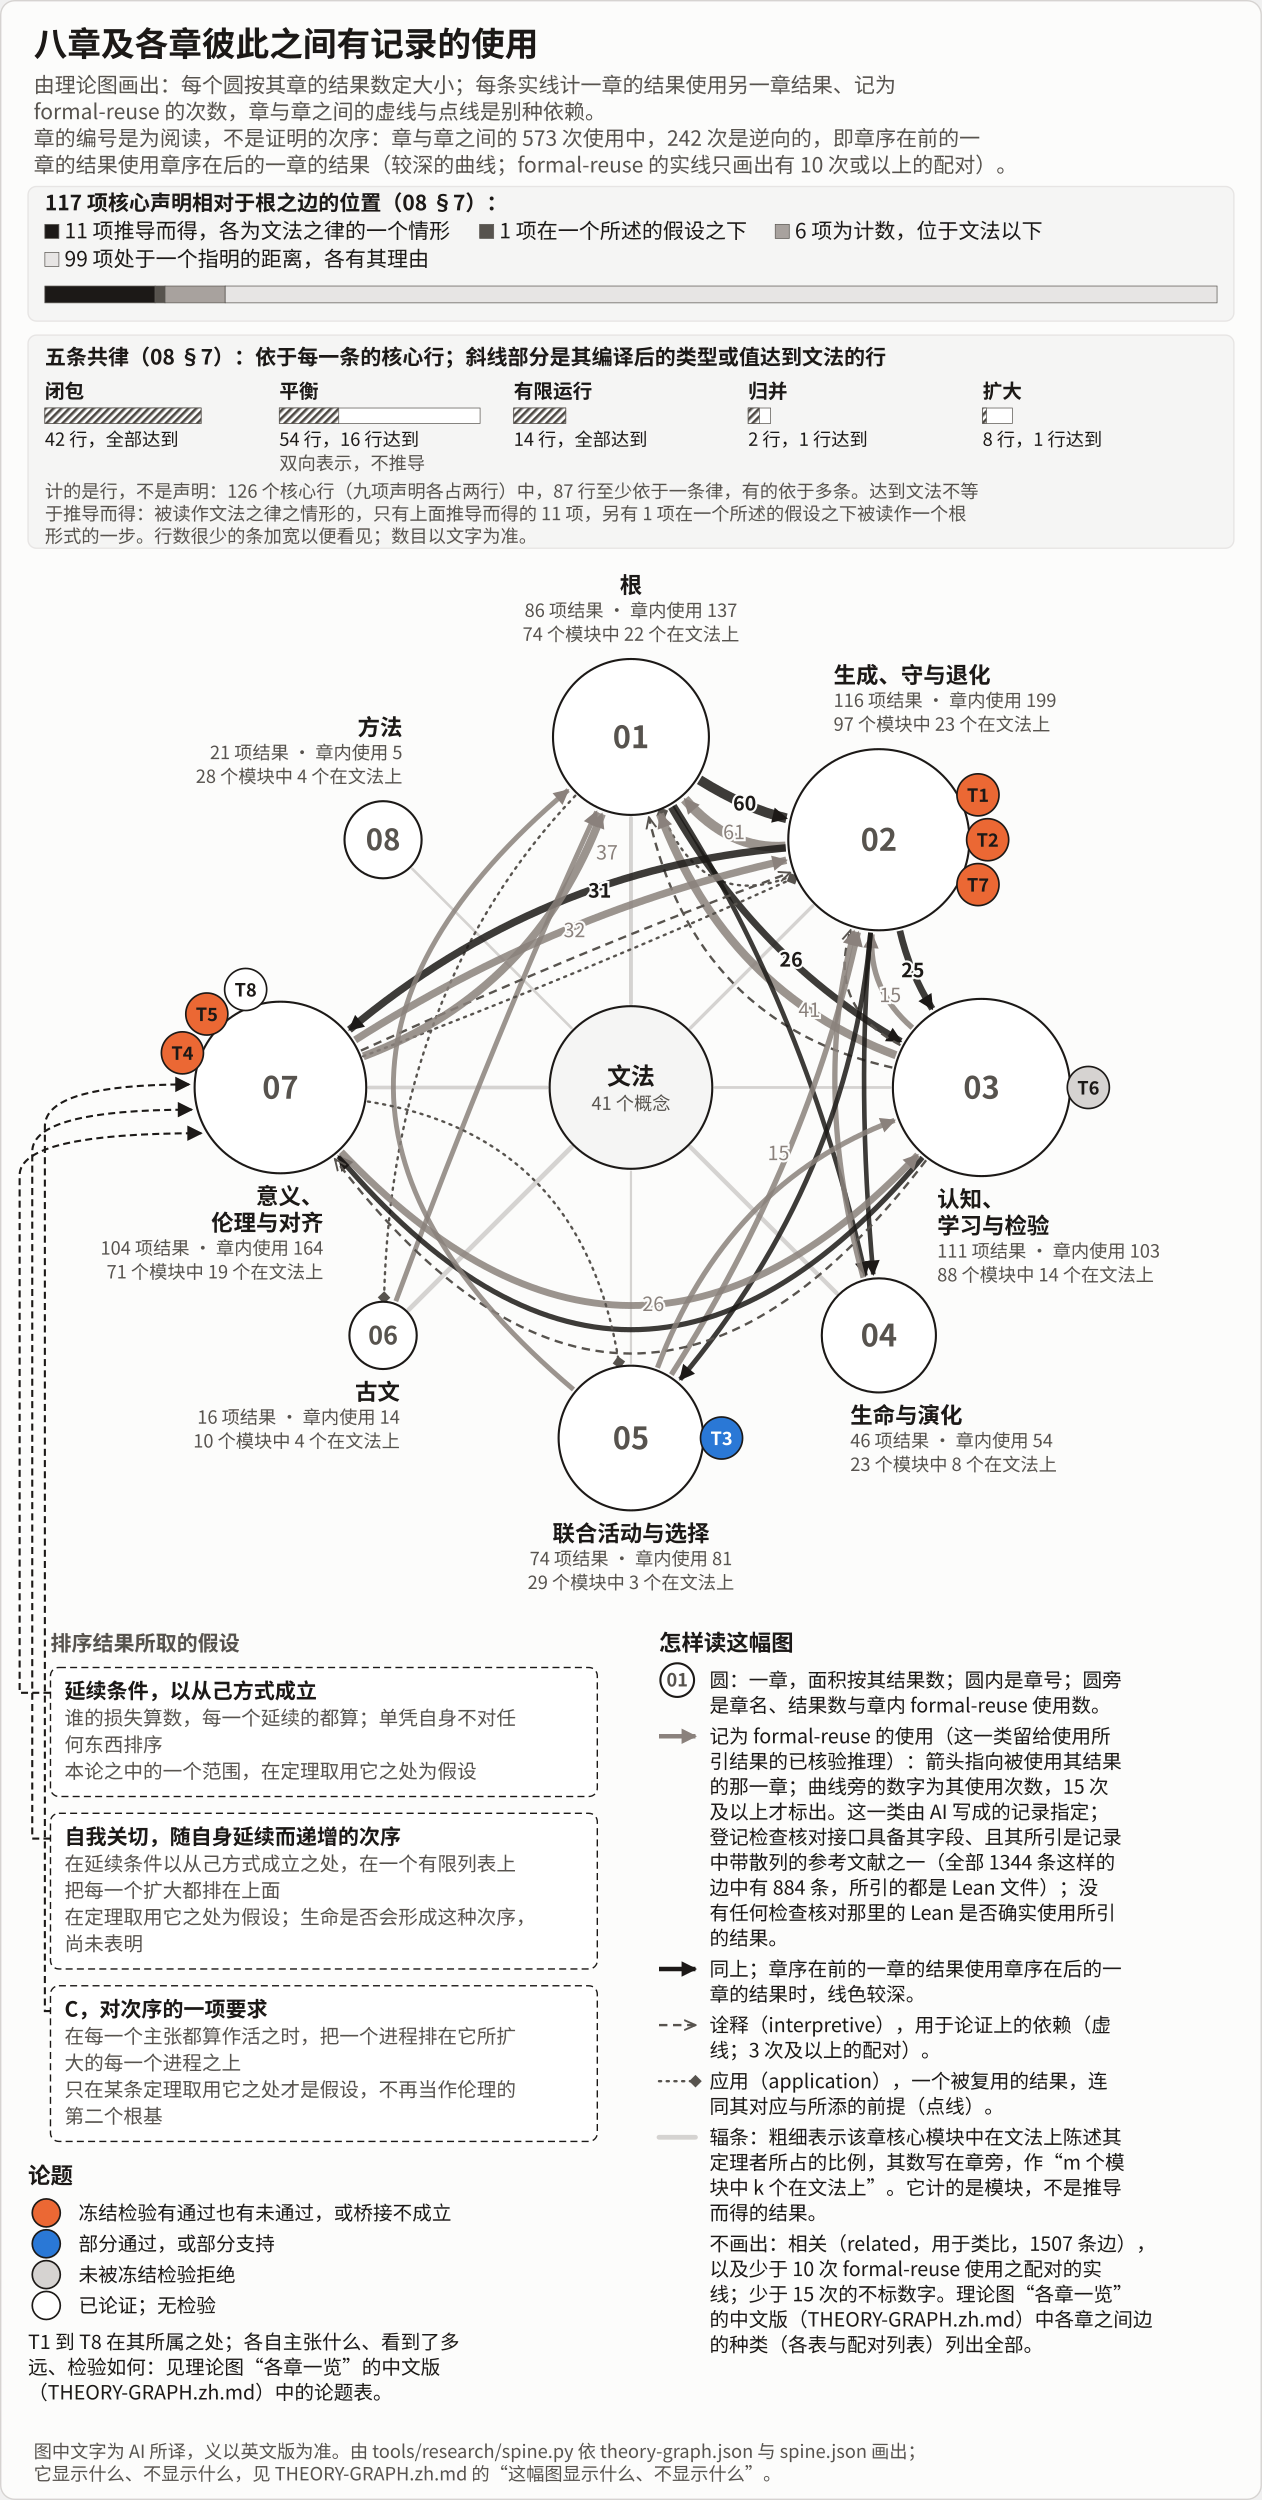
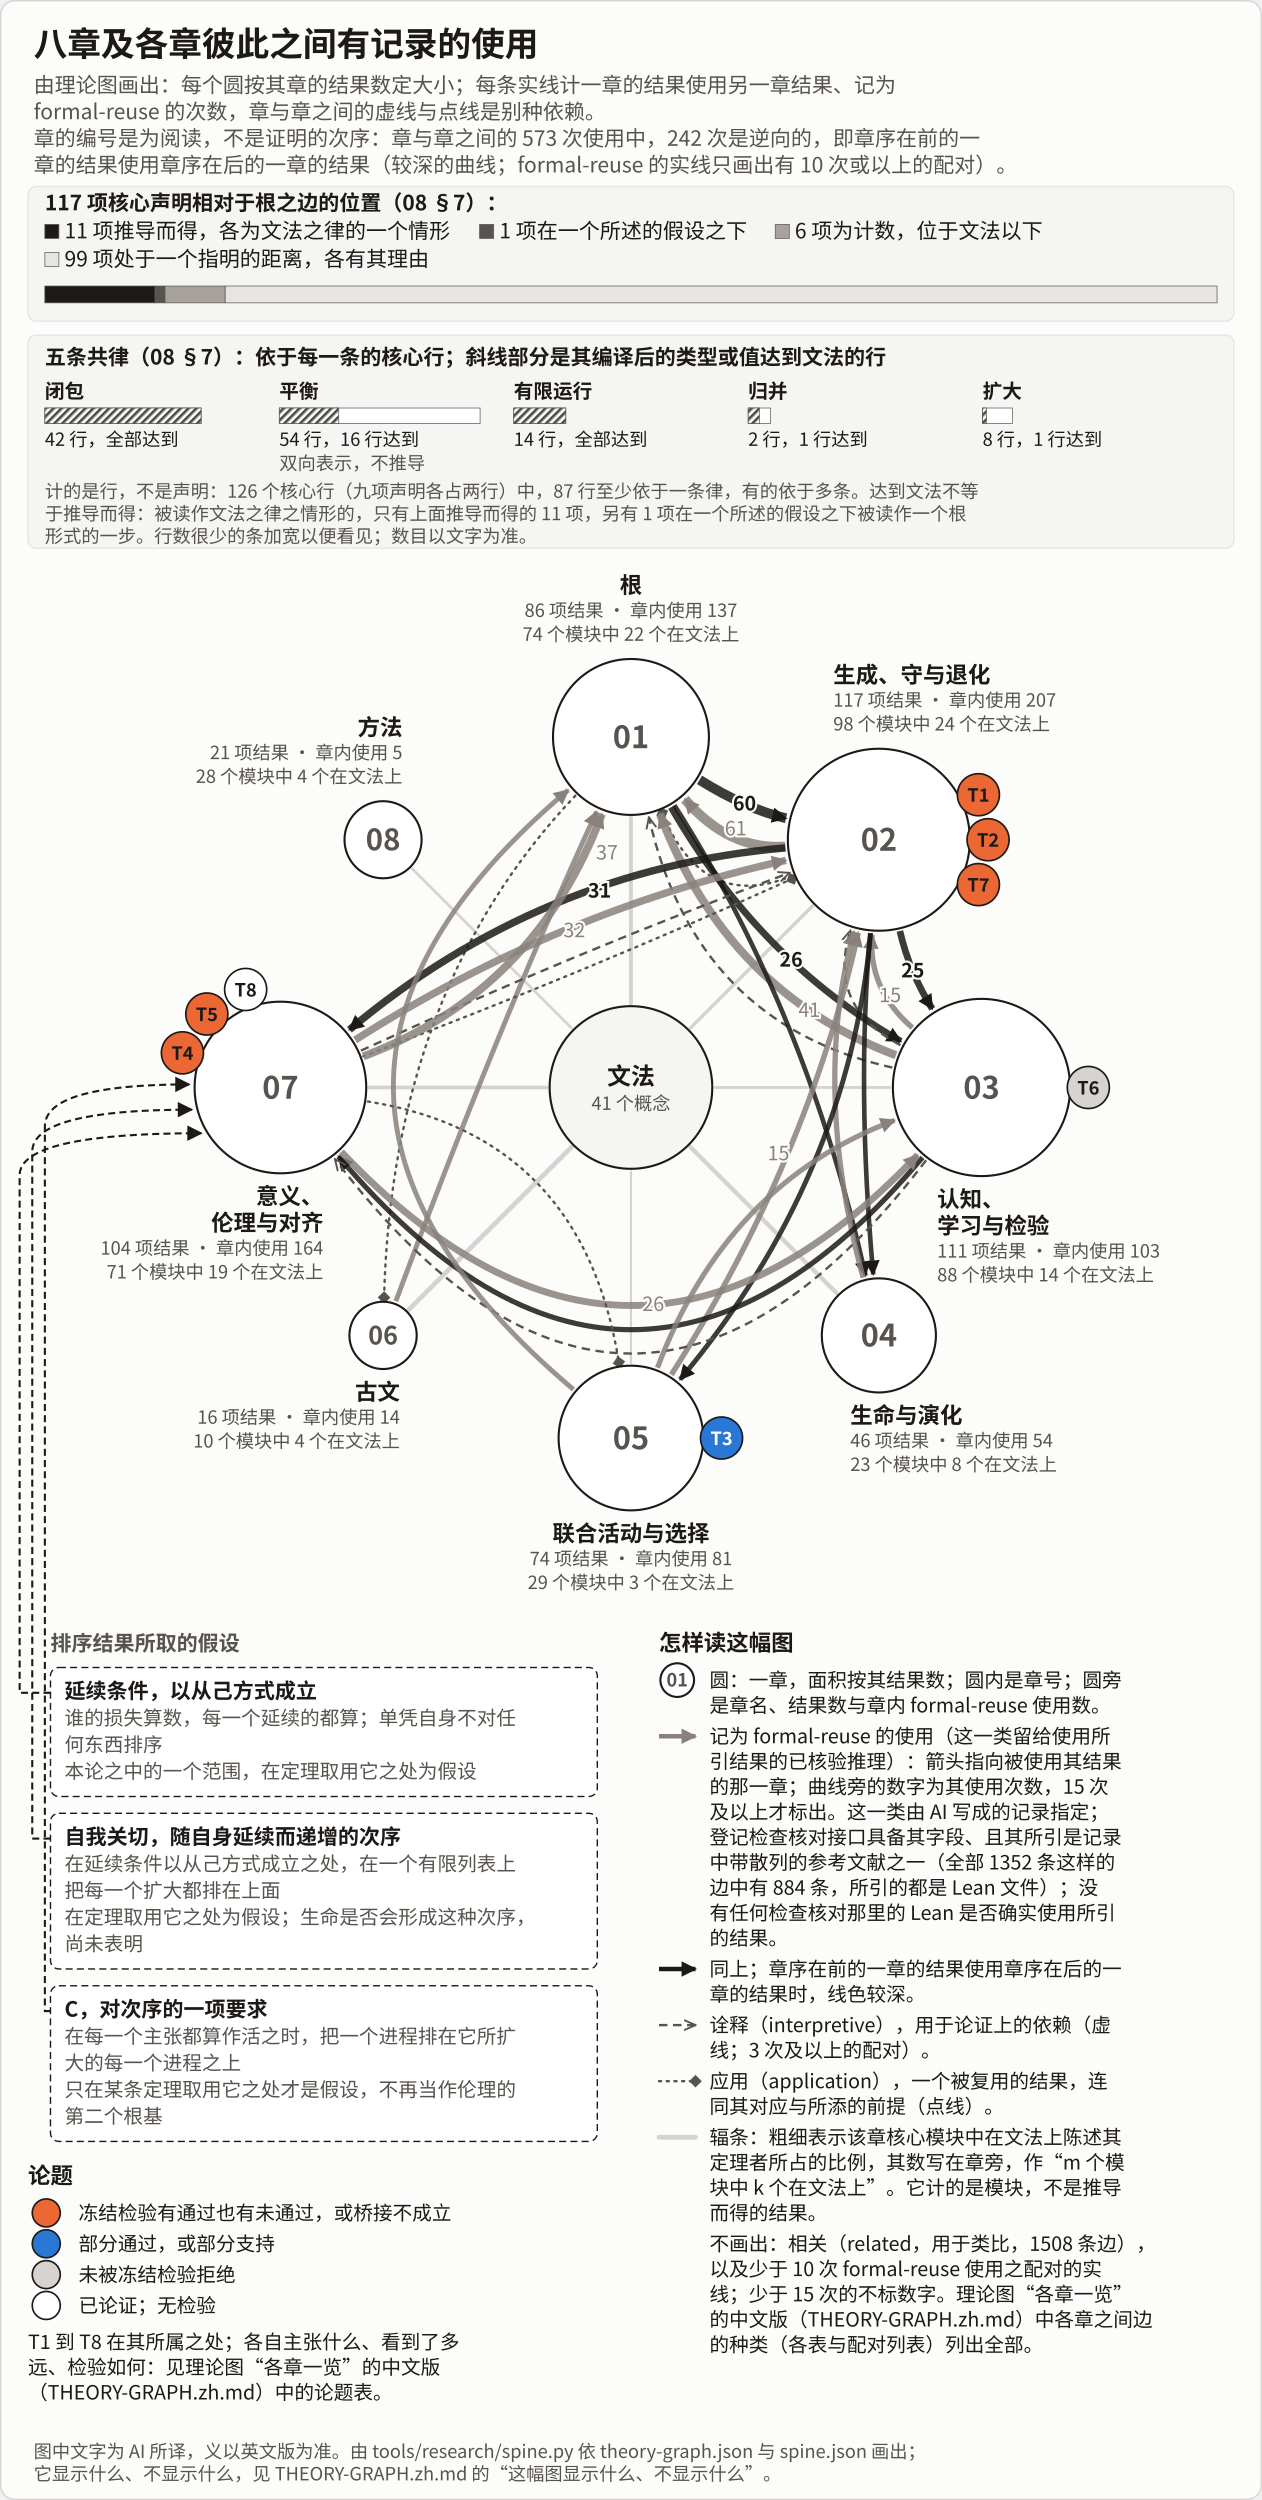
<svg xmlns="http://www.w3.org/2000/svg" viewBox="0 0 900 1783" width="900" height="1783" role="img" aria-labelledby="spine-title spine-desc" font-family="'PingFang SC', 'Hiragino Sans GB', 'Noto Sans CJK SC', 'Microsoft YaHei', sans-serif">
  <defs>
    <marker id="fwd" viewBox="0 0 10 10" refX="9" refY="5" markerWidth="11" markerHeight="11" markerUnits="userSpaceOnUse" orient="auto">
      <path d="M0,0 L10,5 L0,10 z" fill="#8a817c" />
    </marker>
    <marker id="back" viewBox="0 0 10 10" refX="9" refY="5" markerWidth="11" markerHeight="11" markerUnits="userSpaceOnUse" orient="auto">
      <path d="M0,0 L10,5 L0,10 z" fill="#1c1917" />
    </marker>
    <marker id="thin" viewBox="0 0 10 10" refX="9" refY="5" markerWidth="9" markerHeight="9" markerUnits="userSpaceOnUse" orient="auto">
      <path d="M0,1 L9,5 L0,9" fill="none" stroke="#57534e" stroke-width="1.5" />
    </marker>
    <marker id="diamond" viewBox="0 0 10 10" refX="5" refY="5" markerWidth="9" markerHeight="9" markerUnits="userSpaceOnUse" orient="auto">
      <path d="M5,0 L10,5 L5,10 L0,5 z" fill="#57534e" />
    </marker>
    <pattern id="reach" width="4" height="4" patternUnits="userSpaceOnUse" patternTransform="rotate(45)">
      <rect width="4" height="4" fill="#ffffff" />
      <rect width="2" height="4" fill="#57534e" />
    </pattern>
  </defs>
  <rect x="0.5" y="0.5" width="899" height="1782" rx="10" fill="#fcfcfb" stroke="#d6d3d1" />
  <text x="24" y="40" font-size="24" font-weight="bold" text-anchor="start" fill="#1c1917">八章及各章彼此之间有记录的使用</text>
  <text x="24" y="66" font-size="15" text-anchor="start" fill="#57534e">由理论图画出：每个圆按其章的结果数定大小；每条实线计一章的结果使用另一章结果、记为</text>
  <text x="24" y="85" font-size="15" text-anchor="start" fill="#57534e">formal-reuse 的次数，章与章之间的虚线与点线是别种依赖。</text>
  <text x="24" y="104" font-size="15" text-anchor="start" fill="#57534e">章的编号是为阅读，不是证明的次序：章与章之间的 573 次使用中，242 次是逆向的，即章序在前的一</text>
  <text x="24" y="123" font-size="15" text-anchor="start" fill="#57534e">章的结果使用章序在后的一章的结果（较深的曲线；formal-reuse 的实线只画出有 10 次或以上的配对）。</text>
  <rect x="20" y="133" width="860" height="96" rx="6" fill="#f5f5f4" stroke="#e7e5e4" />
  <text x="32" y="150" font-size="15" font-weight="bold" text-anchor="start" fill="#1c1917">117 项核心声明相对于根之边的位置（08 §7）：</text>
  <rect x="32" y="160" width="10" height="10" fill="#1c1917" stroke="#57534e" stroke-width="0.5" />
  <text x="46" y="170" font-size="15" text-anchor="start" fill="#1c1917">11 项推导而得，各为文法之律的一个情形</text>
  <rect x="342.1" y="160" width="10" height="10" fill="#57534e" stroke="#57534e" stroke-width="0.5" />
  <text x="356.1" y="170" font-size="15" text-anchor="start" fill="#1c1917">1 项在一个所述的假设之下</text>
  <rect x="552.9" y="160" width="10" height="10" fill="#a8a29e" stroke="#57534e" stroke-width="0.5" />
  <text x="566.9" y="170" font-size="15" text-anchor="start" fill="#1c1917">6 项为计数，位于文法以下</text>
  <rect x="32" y="180" width="10" height="10" fill="#e7e5e4" stroke="#57534e" stroke-width="0.5" />
  <text x="46" y="190" font-size="15" text-anchor="start" fill="#1c1917">99 项处于一个指明的距离，各有其理由</text>
  <rect x="32" y="204" width="78.6" height="12" fill="#1c1917" stroke="#57534e" stroke-width="0.5" />
  <rect x="110.6" y="204" width="7.1" height="12" fill="#57534e" stroke="#57534e" stroke-width="0.5" />
  <rect x="117.7" y="204" width="42.9" height="12" fill="#a8a29e" stroke="#57534e" stroke-width="0.5" />
  <rect x="160.6" y="204" width="707.4" height="12" fill="#e7e5e4" stroke="#57534e" stroke-width="0.5" />
  <rect x="20" y="239" width="860" height="152" rx="6" fill="#f5f5f4" stroke="#e7e5e4" />
  <text x="32" y="260" font-size="15" font-weight="bold" text-anchor="start" fill="#1c1917">五条共律（08 §7）：依于每一条的核心行；斜线部分是其编译后的类型或值达到文法的行</text>
  <text x="32" y="284" font-size="14" font-weight="bold" text-anchor="start" fill="#1c1917">闭包</text>
  <rect x="32" y="291" width="111.4" height="11" fill="#ffffff" stroke="#57534e" stroke-width="0.5" />
  <rect x="32" y="291" width="111.4" height="11" fill="url(#reach)" stroke="#57534e" stroke-width="0.5" />
  <text x="32" y="318" font-size="13" text-anchor="start" fill="#1c1917">42 行，全部达到</text>
  <text x="199.2" y="284" font-size="14" font-weight="bold" text-anchor="start" fill="#1c1917">平衡</text>
  <rect x="199.2" y="291" width="143.2" height="11" fill="#ffffff" stroke="#57534e" stroke-width="0.5" />
  <rect x="199.2" y="291" width="42.4" height="11" fill="url(#reach)" stroke="#57534e" stroke-width="0.5" />
  <text x="199.2" y="318" font-size="13" text-anchor="start" fill="#1c1917">54 行，16 行达到</text>
  <text x="199.2" y="335" font-size="13" text-anchor="start" fill="#57534e">双向表示，不推导</text>
  <text x="366.4" y="284" font-size="14" font-weight="bold" text-anchor="start" fill="#1c1917">有限运行</text>
  <rect x="366.4" y="291" width="37.1" height="11" fill="#ffffff" stroke="#57534e" stroke-width="0.5" />
  <rect x="366.4" y="291" width="37.1" height="11" fill="url(#reach)" stroke="#57534e" stroke-width="0.5" />
  <text x="366.4" y="318" font-size="13" text-anchor="start" fill="#1c1917">14 行，全部达到</text>
  <text x="533.6" y="284" font-size="14" font-weight="bold" text-anchor="start" fill="#1c1917">归并</text>
  <rect x="533.6" y="291" width="16" height="11" fill="#ffffff" stroke="#57534e" stroke-width="0.5" />
  <rect x="533.6" y="291" width="8" height="11" fill="url(#reach)" stroke="#57534e" stroke-width="0.5" />
  <text x="533.6" y="318" font-size="13" text-anchor="start" fill="#1c1917">2 行，1 行达到</text>
  <text x="700.8" y="284" font-size="14" font-weight="bold" text-anchor="start" fill="#1c1917">扩大</text>
  <rect x="700.8" y="291" width="21.2" height="11" fill="#ffffff" stroke="#57534e" stroke-width="0.5" />
  <rect x="700.8" y="291" width="2.7" height="11" fill="url(#reach)" stroke="#57534e" stroke-width="0.5" />
  <text x="700.8" y="318" font-size="13" text-anchor="start" fill="#1c1917">8 行，1 行达到</text>
  <text x="32" y="355" font-size="13" text-anchor="start" fill="#57534e">计的是行，不是声明：126 个核心行（九项声明各占两行）中，87 行至少依于一条律，有的依于多条。达到文法不等</text>
  <text x="32" y="371" font-size="13" text-anchor="start" fill="#57534e">于推导而得：被读作文法之律之情形的，只有上面推导而得的 11 项，另有 1 项在一个所述的假设之下被读作一个根</text>
  <text x="32" y="387" font-size="13" text-anchor="start" fill="#57534e">形式的一步。行数很少的条加宽以便看见；数目以文字为准。</text>
  <line x1="450" y1="583.3" x2="450" y2="715.6" stroke="#a8a29e" stroke-opacity="0.45" stroke-width="2.8" stroke-linecap="round" />
-   <line x1="579.7" y1="646" x2="492.4" y2="733.2" stroke="#a8a29e" stroke-opacity="0.45" stroke-width="2.4" stroke-linecap="round" />
+   <line x1="579.5" y1="646.2" x2="492.4" y2="733.2" stroke="#a8a29e" stroke-opacity="0.45" stroke-width="2.5" stroke-linecap="round" />
  <line x1="634.8" y1="775.6" x2="510" y2="775.6" stroke="#a8a29e" stroke-opacity="0.45" stroke-width="2" stroke-linecap="round" />
  <line x1="596.6" y1="922.2" x2="492.4" y2="818.1" stroke="#a8a29e" stroke-opacity="0.45" stroke-width="3.1" stroke-linecap="round" />
  <line x1="450" y1="972" x2="450" y2="835.6" stroke="#a8a29e" stroke-opacity="0.45" stroke-width="1.6" stroke-linecap="round" />
  <line x1="291.6" y1="934" x2="407.6" y2="818.1" stroke="#a8a29e" stroke-opacity="0.45" stroke-width="3.4" stroke-linecap="round" />
  <line x1="263.2" y1="775.6" x2="390" y2="775.6" stroke="#a8a29e" stroke-opacity="0.45" stroke-width="2.6" stroke-linecap="round" />
  <line x1="294.1" y1="619.7" x2="407.6" y2="733.2" stroke="#a8a29e" stroke-opacity="0.45" stroke-width="1.9" stroke-linecap="round" />
  <circle cx="450" cy="775.6" r="58" fill="#f5f5f4" stroke="#1c1917" stroke-width="1.5" />
  <text x="450" y="773.6" font-size="17" font-weight="bold" text-anchor="middle" fill="#1c1917">文法</text>
  <text x="450" y="791.6" font-size="13" text-anchor="middle" fill="#57534e">41 个概念</text>
-   <path d="M498.9,556.2 Q532.3,577 560.9,583.6" fill="none" stroke="#1c1917" stroke-opacity="0.85" stroke-width="7" marker-end="url(#back)" />
-   <path d="M560.3,603.7 Q520,606.6 488.4,570" fill="none" stroke="#8a817c" stroke-opacity="0.85" stroke-width="7" marker-end="url(#fwd)" />
-   <path d="M565.3,624.5 Q501.7,650.9 472.3,579.9" fill="none" stroke="#57534e" stroke-width="1.7" stroke-dasharray="1.5 4" stroke-linecap="round" marker-end="url(#diamond)" />
+   <path d="M498.9,556.2 Q532.3,577 560.6,583.6" fill="none" stroke="#1c1917" stroke-opacity="0.85" stroke-width="7" marker-end="url(#back)" />
+   <path d="M560.1,603.7 Q520,606.6 488.4,570" fill="none" stroke="#8a817c" stroke-opacity="0.85" stroke-width="7" marker-end="url(#fwd)" />
+   <path d="M565,624.6 Q501.7,650.9 472.3,579.9" fill="none" stroke="#57534e" stroke-width="1.7" stroke-dasharray="1.5 4" stroke-linecap="round" marker-end="url(#diamond)" />
  <path d="M478.7,575.7 Q541.1,684.6 642.5,742.7" fill="none" stroke="#1c1917" stroke-opacity="0.85" stroke-width="4.9" marker-end="url(#back)" />
  <path d="M639,752.6 Q518.4,707.2 470.7,580.5" fill="none" stroke="#8a817c" stroke-opacity="0.85" stroke-width="5.9" marker-end="url(#fwd)" />
  <path d="M636.4,761.4 Q495.8,729.8 462.8,582.9" fill="none" stroke="#57534e" stroke-width="1.7" stroke-dasharray="6 4" marker-end="url(#thin)" />
  <path d="M481,574.3 Q576,723.5 617.3,909.8" fill="none" stroke="#1c1917" stroke-opacity="0.85" stroke-width="3.3" marker-end="url(#back)" />
  <path d="M410.3,567.5 Q279.7,705.1 273.9,925.4" fill="none" stroke="#57534e" stroke-width="1.7" stroke-dasharray="1.5 4" stroke-linecap="round" marker-end="url(#diamond)" />
  <path d="M282.3,928 Q353.6,735.7 425.5,578.9" fill="none" stroke="#8a817c" stroke-opacity="0.85" stroke-width="3.5" marker-end="url(#fwd)" />
-   <path d="M641.8,663.8 Q648.6,693.4 664.9,719.5" fill="none" stroke="#1c1917" stroke-opacity="0.85" stroke-width="4.8" marker-end="url(#back)" />
-   <path d="M650.7,733 Q619,705.6 621.9,666.3" fill="none" stroke="#8a817c" stroke-opacity="0.85" stroke-width="3.9" marker-end="url(#fwd)" />
-   <path d="M642.2,745.4 Q589.5,717.9 606.6,663.4" fill="none" stroke="#57534e" stroke-width="1.7" stroke-dasharray="6 4" marker-end="url(#thin)" />
-   <path d="M620.8,665.2 Q610.8,775.6 622.8,908.9" fill="none" stroke="#1c1917" stroke-opacity="0.85" stroke-width="3.3" marker-end="url(#back)" />
-   <path d="M615.6,911.2 Q578.8,775.6 609.1,664.1" fill="none" stroke="#8a817c" stroke-opacity="0.85" stroke-width="3.8" marker-end="url(#fwd)" />
-   <path d="M620.9,665.2 Q605.5,840.1 485.1,983.8" fill="none" stroke="#1c1917" stroke-opacity="0.85" stroke-width="3.5" marker-end="url(#back)" />
-   <path d="M478.8,980.4 Q576,827.8 612.1,664.9" fill="none" stroke="#8a817c" stroke-opacity="0.85" stroke-width="3.9" marker-end="url(#fwd)" />
-   <path d="M560.4,604.7 Q385.6,620.1 249.2,734.4" fill="none" stroke="#1c1917" stroke-opacity="0.85" stroke-width="5.3" marker-end="url(#back)" />
-   <path d="M253.3,741.7 Q397.8,649.7 560.8,613.5" fill="none" stroke="#8a817c" stroke-opacity="0.85" stroke-width="5.3" marker-end="url(#fwd)" />
-   <path d="M257.4,749.3 Q410.1,679.3 563.4,622.4" fill="none" stroke="#57534e" stroke-width="1.7" stroke-dasharray="6 4" marker-end="url(#thin)" />
-   <path d="M259.1,753.3 Q416.2,694 565.2,626.7" fill="none" stroke="#57534e" stroke-width="1.7" stroke-dasharray="1.5 4" stroke-linecap="round" marker-end="url(#diamond)" />
+   <path d="M641.8,664 Q648.6,693.4 664.9,719.5" fill="none" stroke="#1c1917" stroke-opacity="0.85" stroke-width="4.8" marker-end="url(#back)" />
+   <path d="M650.7,733 Q619,705.6 621.9,666.6" fill="none" stroke="#8a817c" stroke-opacity="0.85" stroke-width="3.9" marker-end="url(#fwd)" />
+   <path d="M642.2,745.4 Q589.5,717.9 606.5,663.7" fill="none" stroke="#57534e" stroke-width="1.7" stroke-dasharray="6 4" marker-end="url(#thin)" />
+   <path d="M620.7,665.5 Q610.8,775.6 622.8,908.9" fill="none" stroke="#1c1917" stroke-opacity="0.85" stroke-width="3.3" marker-end="url(#back)" />
+   <path d="M615.6,911.2 Q578.8,775.6 609,664.4" fill="none" stroke="#8a817c" stroke-opacity="0.85" stroke-width="3.8" marker-end="url(#fwd)" />
+   <path d="M620.9,665.5 Q605.5,840.1 485.1,983.8" fill="none" stroke="#1c1917" stroke-opacity="0.85" stroke-width="3.5" marker-end="url(#back)" />
+   <path d="M478.8,980.4 Q576,827.8 612.1,665.2" fill="none" stroke="#8a817c" stroke-opacity="0.85" stroke-width="3.9" marker-end="url(#fwd)" />
+   <path d="M560.1,604.7 Q385.6,620.1 249.2,734.4" fill="none" stroke="#1c1917" stroke-opacity="0.85" stroke-width="5.3" marker-end="url(#back)" />
+   <path d="M253.3,741.7 Q397.8,649.7 560.5,613.6" fill="none" stroke="#8a817c" stroke-opacity="0.85" stroke-width="5.3" marker-end="url(#fwd)" />
+   <path d="M257.4,749.3 Q410.1,679.3 563.1,622.5" fill="none" stroke="#57534e" stroke-width="1.7" stroke-dasharray="6 4" marker-end="url(#thin)" />
+   <path d="M259.1,753.3 Q416.2,694 564.9,626.8" fill="none" stroke="#57534e" stroke-width="1.7" stroke-dasharray="1.5 4" stroke-linecap="round" marker-end="url(#diamond)" />
  <path d="M657.9,825.5 Q450,1071.6 241.4,824.7" fill="none" stroke="#1c1917" stroke-opacity="0.85" stroke-width="3.7" marker-end="url(#back)" />
  <path d="M660.5,827.5 Q450,1103.6 238.9,826.7" fill="none" stroke="#57534e" stroke-width="1.7" stroke-dasharray="6 4" marker-end="url(#thin)" />
  <path d="M243.4,821.5 Q450,1039.6 654.5,823.7" fill="none" stroke="#8a817c" stroke-opacity="0.85" stroke-width="4.9" marker-end="url(#fwd)" />
  <path d="M409,991 Q154,775.6 405.2,563.5" fill="none" stroke="#8a817c" stroke-opacity="0.85" stroke-width="3.5" marker-end="url(#fwd)" />
  <path d="M468.9,975.5 Q518.4,844.1 638,799" fill="none" stroke="#8a817c" stroke-opacity="0.85" stroke-width="3.7" marker-end="url(#fwd)" />
  <path d="M259.1,753.4 Q381.6,707.2 429.3,580.5" fill="none" stroke="#8a817c" stroke-opacity="0.85" stroke-width="5.7" marker-end="url(#fwd)" />
  <path d="M262.4,785.6 Q415.5,810.1 441.4,971.7" fill="none" stroke="#57534e" stroke-width="1.7" stroke-dasharray="1.5 4" stroke-linecap="round" marker-end="url(#diamond)" />
  <circle cx="450" cy="525.6" r="55.6" fill="#ffffff" stroke="#1c1917" stroke-width="1.5" />
  <text x="450" y="533.6" font-size="22" font-weight="bold" text-anchor="middle" fill="#57534e">01</text>
  <text x="450" y="423" font-size="16" font-weight="bold" text-anchor="middle" fill="#1c1917" stroke="#fcfcfb" stroke-width="3" paint-order="stroke">根</text>
  <text x="450" y="440" font-size="13" text-anchor="middle" fill="#57534e" stroke="#fcfcfb" stroke-width="3" paint-order="stroke">86 项结果 · 章内使用 137</text>
  <text x="450" y="457" font-size="13" text-anchor="middle" fill="#57534e" stroke="#fcfcfb" stroke-width="3" paint-order="stroke">74 个模块中 22 个在文法上</text>
-   <circle cx="626.8" cy="598.9" r="64.6" fill="#ffffff" stroke="#1c1917" stroke-width="1.5" />
+   <circle cx="626.8" cy="598.9" r="64.9" fill="#ffffff" stroke="#1c1917" stroke-width="1.5" />
  <text x="626.8" y="606.8" font-size="22" font-weight="bold" text-anchor="middle" fill="#57534e">02</text>
-   <text x="594.5" y="487.2" font-size="16" font-weight="bold" text-anchor="start" fill="#1c1917" stroke="#fcfcfb" stroke-width="3" paint-order="stroke">生成、守与退化</text>
-   <text x="594.5" y="504.2" font-size="13" text-anchor="start" fill="#57534e" stroke="#fcfcfb" stroke-width="3" paint-order="stroke">116 项结果 · 章内使用 199</text>
-   <text x="594.5" y="521.2" font-size="13" text-anchor="start" fill="#57534e" stroke="#fcfcfb" stroke-width="3" paint-order="stroke">97 个模块中 23 个在文法上</text>
+   <text x="594.3" y="487" font-size="16" font-weight="bold" text-anchor="start" fill="#1c1917" stroke="#fcfcfb" stroke-width="3" paint-order="stroke">生成、守与退化</text>
+   <text x="594.3" y="504" font-size="13" text-anchor="start" fill="#57534e" stroke="#fcfcfb" stroke-width="3" paint-order="stroke">117 项结果 · 章内使用 207</text>
+   <text x="594.3" y="521" font-size="13" text-anchor="start" fill="#57534e" stroke="#fcfcfb" stroke-width="3" paint-order="stroke">98 个模块中 24 个在文法上</text>
  <circle cx="700" cy="775.6" r="63.2" fill="#ffffff" stroke="#1c1917" stroke-width="1.5" />
  <text x="700" y="783.6" font-size="22" font-weight="bold" text-anchor="middle" fill="#57534e">03</text>
  <text x="668.4" y="860.9" font-size="16" font-weight="bold" text-anchor="start" fill="#1c1917" stroke="#fcfcfb" stroke-width="3" paint-order="stroke">认知、</text>
  <text x="668.4" y="879.9" font-size="16" font-weight="bold" text-anchor="start" fill="#1c1917" stroke="#fcfcfb" stroke-width="3" paint-order="stroke">学习与检验</text>
  <text x="668.4" y="896.9" font-size="13" text-anchor="start" fill="#57534e" stroke="#fcfcfb" stroke-width="3" paint-order="stroke">111 项结果 · 章内使用 103</text>
  <text x="668.4" y="913.9" font-size="13" text-anchor="start" fill="#57534e" stroke="#fcfcfb" stroke-width="3" paint-order="stroke">88 个模块中 14 个在文法上</text>
  <circle cx="626.8" cy="952.4" r="40.7" fill="#ffffff" stroke="#1c1917" stroke-width="1.5" />
  <text x="626.8" y="960.3" font-size="22" font-weight="bold" text-anchor="middle" fill="#57534e">04</text>
  <text x="606.4" y="1015.1" font-size="16" font-weight="bold" text-anchor="start" fill="#1c1917" stroke="#fcfcfb" stroke-width="3" paint-order="stroke">生命与演化</text>
  <text x="606.4" y="1032.1" font-size="13" text-anchor="start" fill="#57534e" stroke="#fcfcfb" stroke-width="3" paint-order="stroke">46 项结果 · 章内使用 54</text>
  <text x="606.4" y="1049.1" font-size="13" text-anchor="start" fill="#57534e" stroke="#fcfcfb" stroke-width="3" paint-order="stroke">23 个模块中 8 个在文法上</text>
  <circle cx="450" cy="1025.6" r="51.6" fill="#ffffff" stroke="#1c1917" stroke-width="1.5" />
  <text x="450" y="1033.6" font-size="22" font-weight="bold" text-anchor="middle" fill="#57534e">05</text>
  <text x="450" y="1099.3" font-size="16" font-weight="bold" text-anchor="middle" fill="#1c1917" stroke="#fcfcfb" stroke-width="3" paint-order="stroke">联合活动与选择</text>
  <text x="450" y="1116.3" font-size="13" text-anchor="middle" fill="#57534e" stroke="#fcfcfb" stroke-width="3" paint-order="stroke">74 项结果 · 章内使用 81</text>
  <text x="450" y="1133.3" font-size="13" text-anchor="middle" fill="#57534e" stroke="#fcfcfb" stroke-width="3" paint-order="stroke">29 个模块中 3 个在文法上</text>
  <circle cx="273.2" cy="952.4" r="24" fill="#ffffff" stroke="#1c1917" stroke-width="1.5" />
  <text x="273.2" y="958.9" font-size="18" font-weight="bold" text-anchor="middle" fill="#57534e">06</text>
  <text x="285.2" y="998.4" font-size="16" font-weight="bold" text-anchor="end" fill="#1c1917" stroke="#fcfcfb" stroke-width="3" paint-order="stroke">古文</text>
  <text x="285.2" y="1015.4" font-size="13" text-anchor="end" fill="#57534e" stroke="#fcfcfb" stroke-width="3" paint-order="stroke">16 项结果 · 章内使用 14</text>
  <text x="285.2" y="1032.4" font-size="13" text-anchor="end" fill="#57534e" stroke="#fcfcfb" stroke-width="3" paint-order="stroke">10 个模块中 4 个在文法上</text>
  <circle cx="200" cy="775.6" r="61.2" fill="#ffffff" stroke="#1c1917" stroke-width="1.5" />
  <text x="200" y="783.6" font-size="22" font-weight="bold" text-anchor="middle" fill="#57534e">07</text>
  <text x="230.6" y="858.8" font-size="16" font-weight="bold" text-anchor="end" fill="#1c1917" stroke="#fcfcfb" stroke-width="3" paint-order="stroke">意义、</text>
  <text x="230.6" y="877.8" font-size="16" font-weight="bold" text-anchor="end" fill="#1c1917" stroke="#fcfcfb" stroke-width="3" paint-order="stroke">伦理与对齐</text>
  <text x="230.6" y="894.8" font-size="13" text-anchor="end" fill="#57534e" stroke="#fcfcfb" stroke-width="3" paint-order="stroke">104 项结果 · 章内使用 164</text>
  <text x="230.6" y="911.8" font-size="13" text-anchor="end" fill="#57534e" stroke="#fcfcfb" stroke-width="3" paint-order="stroke">71 个模块中 19 个在文法上</text>
  <circle cx="273.2" cy="598.9" r="27.5" fill="#ffffff" stroke="#1c1917" stroke-width="1.5" />
  <text x="273.2" y="606.4" font-size="21" font-weight="bold" text-anchor="middle" fill="#57534e">08</text>
  <text x="287" y="524.4" font-size="16" font-weight="bold" text-anchor="end" fill="#1c1917" stroke="#fcfcfb" stroke-width="3" paint-order="stroke">方法</text>
  <text x="287" y="541.4" font-size="13" text-anchor="end" fill="#57534e" stroke="#fcfcfb" stroke-width="3" paint-order="stroke">21 项结果 · 章内使用 5</text>
  <text x="287" y="558.4" font-size="13" text-anchor="end" fill="#57534e" stroke="#fcfcfb" stroke-width="3" paint-order="stroke">28 个模块中 4 个在文法上</text>
-   <circle cx="697.5" cy="566.9" r="15" fill="#eb6834" stroke="#1c1917" stroke-width="1.2" />
-   <text x="697.5" y="571.9" font-size="13" font-weight="bold" text-anchor="middle" fill="#1c1917">T1</text>
-   <circle cx="704.4" cy="598.9" r="15" fill="#eb6834" stroke="#1c1917" stroke-width="1.2" />
-   <text x="704.4" y="603.9" font-size="13" font-weight="bold" text-anchor="middle" fill="#1c1917">T2</text>
-   <circle cx="697.5" cy="630.9" r="15" fill="#eb6834" stroke="#1c1917" stroke-width="1.2" />
-   <text x="697.5" y="635.9" font-size="13" font-weight="bold" text-anchor="middle" fill="#1c1917">T7</text>
+   <circle cx="697.8" cy="566.8" r="15" fill="#eb6834" stroke="#1c1917" stroke-width="1.2" />
+   <text x="697.8" y="571.8" font-size="13" font-weight="bold" text-anchor="middle" fill="#1c1917">T1</text>
+   <circle cx="704.7" cy="598.9" r="15" fill="#eb6834" stroke="#1c1917" stroke-width="1.2" />
+   <text x="704.7" y="603.9" font-size="13" font-weight="bold" text-anchor="middle" fill="#1c1917">T2</text>
+   <circle cx="697.8" cy="630.9" r="15" fill="#eb6834" stroke="#1c1917" stroke-width="1.2" />
+   <text x="697.8" y="635.9" font-size="13" font-weight="bold" text-anchor="middle" fill="#1c1917">T7</text>
  <circle cx="514.6" cy="1025.6" r="15" fill="#2a78d6" stroke="#1c1917" stroke-width="1.2" />
  <text x="514.6" y="1030.6" font-size="13" font-weight="bold" text-anchor="middle" fill="#ffffff">T3</text>
  <circle cx="130.1" cy="750.9" r="15" fill="#eb6834" stroke="#1c1917" stroke-width="1.2" />
  <text x="130.1" y="755.9" font-size="13" font-weight="bold" text-anchor="middle" fill="#1c1917">T4</text>
  <circle cx="147.5" cy="723.2" r="15" fill="#eb6834" stroke="#1c1917" stroke-width="1.2" />
  <text x="147.5" y="728.2" font-size="13" font-weight="bold" text-anchor="middle" fill="#1c1917">T5</text>
  <circle cx="175.2" cy="705.7" r="15" fill="#ffffff" stroke="#1c1917" stroke-width="1.2" />
  <text x="175.2" y="710.7" font-size="13" font-weight="bold" text-anchor="middle" fill="#1c1917">T8</text>
  <circle cx="776.2" cy="775.6" r="15" fill="#d6d3d1" stroke="#1c1917" stroke-width="1.2" />
  <text x="776.2" y="780.6" font-size="13" font-weight="bold" text-anchor="middle" fill="#1c1917">T6</text>
-   <text x="523.5" y="598.5" font-size="14" text-anchor="middle" fill="#8a817c" stroke="#fcfcfb" stroke-width="3" paint-order="stroke">61</text>
-   <text x="531.1" y="578" font-size="14" font-weight="bold" text-anchor="middle" fill="#1c1917" stroke="#fcfcfb" stroke-width="3" paint-order="stroke">60</text>
+   <text x="524.7" y="595.8" font-size="14" text-anchor="middle" fill="#8a817c" stroke="#fcfcfb" stroke-width="3" paint-order="stroke">61</text>
+   <text x="531" y="578" font-size="14" font-weight="bold" text-anchor="middle" fill="#1c1917" stroke="#fcfcfb" stroke-width="3" paint-order="stroke">60</text>
  <text x="577.2" y="725.3" font-size="14" text-anchor="middle" fill="#8a817c" stroke="#fcfcfb" stroke-width="3" paint-order="stroke">41</text>
  <text x="432.9" y="613" font-size="14" text-anchor="middle" fill="#8a817c" stroke="#fcfcfb" stroke-width="3" paint-order="stroke">37</text>
-   <text x="409.7" y="668.4" font-size="14" text-anchor="middle" fill="#8a817c" stroke="#fcfcfb" stroke-width="3" paint-order="stroke">32</text>
-   <text x="427.7" y="640.2" font-size="14" font-weight="bold" text-anchor="middle" fill="#1c1917" stroke="#fcfcfb" stroke-width="3" paint-order="stroke">31</text>
+   <text x="409.6" y="668.4" font-size="14" text-anchor="middle" fill="#8a817c" stroke="#fcfcfb" stroke-width="3" paint-order="stroke">32</text>
+   <text x="427.6" y="640.2" font-size="14" font-weight="bold" text-anchor="middle" fill="#1c1917" stroke="#fcfcfb" stroke-width="3" paint-order="stroke">31</text>
  <text x="564.2" y="689.4" font-size="14" font-weight="bold" text-anchor="middle" fill="#1c1917" stroke="#fcfcfb" stroke-width="3" paint-order="stroke">26</text>
  <text x="465.9" y="935" font-size="14" text-anchor="middle" fill="#8a817c" stroke="#fcfcfb" stroke-width="3" paint-order="stroke">26</text>
-   <text x="651" y="697" font-size="14" font-weight="bold" text-anchor="middle" fill="#1c1917" stroke="#fcfcfb" stroke-width="3" paint-order="stroke">25</text>
+   <text x="651" y="697.1" font-size="14" font-weight="bold" text-anchor="middle" fill="#1c1917" stroke="#fcfcfb" stroke-width="3" paint-order="stroke">25</text>
  <text x="634.9" y="714.7" font-size="14" text-anchor="middle" fill="#8a817c" stroke="#fcfcfb" stroke-width="3" paint-order="stroke">15</text>
-   <text x="555.2" y="827.4" font-size="14" text-anchor="middle" fill="#8a817c" stroke="#fcfcfb" stroke-width="3" paint-order="stroke">15</text>
+   <text x="555.2" y="827.5" font-size="14" text-anchor="middle" fill="#8a817c" stroke="#fcfcfb" stroke-width="3" paint-order="stroke">15</text>
  <text x="36" y="1177.3" font-size="15" font-weight="bold" text-anchor="start" fill="#57534e">排序结果所取的假设</text>
  <rect x="36" y="1189.256" width="390" height="92" rx="6" fill="#ffffff" stroke="#1c1917" stroke-dasharray="5 3" />
  <text x="46" y="1211.3" font-size="15" font-weight="bold" text-anchor="start" fill="#1c1917">延续条件，以从己方式成立</text>
  <text x="46" y="1230.3" font-size="14" text-anchor="start" fill="#57534e">谁的损失算数，每一个延续的都算；单凭自身不对任</text>
  <text x="46" y="1249.3" font-size="14" text-anchor="start" fill="#57534e">何东西排序</text>
  <text x="46" y="1268.3" font-size="14" text-anchor="start" fill="#57534e">本论之中的一个范围，在定理取用它之处为假设</text>
  <path d="M36,1207.3 L14,1207.3 L14,838.2 Q14,808.2 143.5,808.2" fill="none" stroke="#1c1917" stroke-width="1.5" stroke-dasharray="5 3" marker-end="url(#back)" />
  <rect x="36" y="1293.256" width="390" height="111" rx="6" fill="#ffffff" stroke="#1c1917" stroke-dasharray="5 3" />
  <text x="46" y="1315.3" font-size="15" font-weight="bold" text-anchor="start" fill="#1c1917">自我关切，随自身延续而递增的次序</text>
  <text x="46" y="1334.3" font-size="14" text-anchor="start" fill="#57534e">在延续条件以从己方式成立之处，在一个有限列表上</text>
  <text x="46" y="1353.3" font-size="14" text-anchor="start" fill="#57534e">把每一个扩大都排在上面</text>
  <text x="46" y="1372.3" font-size="14" text-anchor="start" fill="#57534e">在定理取用它之处为假设；生命是否会形成这种次序，</text>
  <text x="46" y="1391.3" font-size="14" text-anchor="start" fill="#57534e">尚未表明</text>
  <path d="M36,1311.3 L23,1311.3 L23,821.4 Q23,791.4 136.7,791.4" fill="none" stroke="#1c1917" stroke-width="1.5" stroke-dasharray="5 3" marker-end="url(#back)" />
  <rect x="36" y="1416.256" width="390" height="111" rx="6" fill="#ffffff" stroke="#1c1917" stroke-dasharray="5 3" />
  <text x="46" y="1438.3" font-size="15" font-weight="bold" text-anchor="start" fill="#1c1917">C，对次序的一项要求</text>
  <text x="46" y="1457.3" font-size="14" text-anchor="start" fill="#57534e">在每一个主张都算作活之时，把一个进程排在它所扩</text>
  <text x="46" y="1476.3" font-size="14" text-anchor="start" fill="#57534e">大的每一个进程之上</text>
  <text x="46" y="1495.3" font-size="14" text-anchor="start" fill="#57534e">只在某条定理取用它之处才是假设，不再当作伦理的</text>
  <text x="46" y="1514.3" font-size="14" text-anchor="start" fill="#57534e">第二个根基</text>
  <path d="M36,1434.3 L32,1434.3 L32,803.4 Q32,773.4 134.9,773.4" fill="none" stroke="#1c1917" stroke-width="1.5" stroke-dasharray="5 3" marker-end="url(#back)" />
  <text x="20" y="1557.3" font-size="16" font-weight="bold" text-anchor="start" fill="#1c1917">论题</text>
  <circle cx="33" cy="1578.256" r="10" fill="#eb6834" stroke="#1c1917" stroke-width="1.2" />
  <text x="56" y="1583.3" font-size="14" text-anchor="start" fill="#1c1917">冻结检验有通过也有未通过，或桥接不成立</text>
  <circle cx="33" cy="1600.256" r="10" fill="#2a78d6" stroke="#1c1917" stroke-width="1.2" />
  <text x="56" y="1605.3" font-size="14" text-anchor="start" fill="#1c1917">部分通过，或部分支持</text>
  <circle cx="33" cy="1622.256" r="10" fill="#d6d3d1" stroke="#1c1917" stroke-width="1.2" />
  <text x="56" y="1627.3" font-size="14" text-anchor="start" fill="#1c1917">未被冻结检验拒绝</text>
  <circle cx="33" cy="1644.256" r="10" fill="#ffffff" stroke="#1c1917" stroke-width="1.2" />
  <text x="56" y="1649.3" font-size="14" text-anchor="start" fill="#1c1917">已论证；无检验</text>
  <text x="20" y="1675.3" font-size="14" text-anchor="start" fill="#1c1917">T1 到 T8 在其所属之处；各自主张什么、看到了多</text>
  <text x="20" y="1693.3" font-size="14" text-anchor="start" fill="#1c1917">远、检验如何：见理论图“各章一览”的中文版</text>
  <text x="20" y="1711.3" font-size="14" text-anchor="start" fill="#1c1917">（THEORY-GRAPH.zh.md）中的论题表。</text>
  <text x="470" y="1177.3" font-size="16" font-weight="bold" text-anchor="start" fill="#1c1917">怎样读这幅图</text>
  <circle cx="483" cy="1198.256" r="12" fill="#ffffff" stroke="#1c1917" stroke-width="1.5" />
  <text x="483" y="1202.8" font-size="13" font-weight="bold" text-anchor="middle" fill="#57534e">01</text>
  <text x="506" y="1203.3" font-size="14" text-anchor="start" fill="#1c1917">圆：一章，面积按其结果数；圆内是章号；圆旁</text>
  <text x="506" y="1221.3" font-size="14" text-anchor="start" fill="#1c1917">是章名、结果数与章内 formal-reuse 使用数。</text>
  <line x1="470" y1="1238.3" x2="496" y2="1238.3" stroke="#8a817c" stroke-width="3.2" marker-end="url(#fwd)" />
  <text x="506" y="1243.3" font-size="14" text-anchor="start" fill="#1c1917">记为 formal-reuse 的使用（这一类留给使用所</text>
  <text x="506" y="1261.3" font-size="14" text-anchor="start" fill="#1c1917">引结果的已核验推理）：箭头指向被使用其结果</text>
  <text x="506" y="1279.3" font-size="14" text-anchor="start" fill="#1c1917">的那一章；曲线旁的数字为其使用次数，15 次</text>
  <text x="506" y="1297.3" font-size="14" text-anchor="start" fill="#1c1917">及以上才标出。这一类由 AI 写成的记录指定；</text>
  <text x="506" y="1315.3" font-size="14" text-anchor="start" fill="#1c1917">登记检查核对接口具备其字段、且其所引是记录</text>
-   <text x="506" y="1333.3" font-size="14" text-anchor="start" fill="#1c1917">中带散列的参考文献之一（全部 1344 条这样的</text>
+   <text x="506" y="1333.3" font-size="14" text-anchor="start" fill="#1c1917">中带散列的参考文献之一（全部 1352 条这样的</text>
  <text x="506" y="1351.3" font-size="14" text-anchor="start" fill="#1c1917">边中有 884 条，所引的都是 Lean 文件）；没</text>
  <text x="506" y="1369.3" font-size="14" text-anchor="start" fill="#1c1917">有任何检查核对那里的 Lean 是否确实使用所引</text>
  <text x="506" y="1387.3" font-size="14" text-anchor="start" fill="#1c1917">的结果。</text>
  <line x1="470" y1="1404.3" x2="496" y2="1404.3" stroke="#1c1917" stroke-width="3.2" marker-end="url(#back)" />
  <text x="506" y="1409.3" font-size="14" text-anchor="start" fill="#1c1917">同上；章序在前的一章的结果使用章序在后的一</text>
  <text x="506" y="1427.3" font-size="14" text-anchor="start" fill="#1c1917">章的结果时，线色较深。</text>
  <line x1="470" y1="1444.3" x2="496" y2="1444.3" stroke="#57534e" stroke-width="1.7" stroke-dasharray="6 4" marker-end="url(#thin)" />
  <text x="506" y="1449.3" font-size="14" text-anchor="start" fill="#1c1917">诠释（interpretive），用于论证上的依赖（虚</text>
  <text x="506" y="1467.3" font-size="14" text-anchor="start" fill="#1c1917">线；3 次及以上的配对）。</text>
  <line x1="470" y1="1484.3" x2="496" y2="1484.3" stroke="#57534e" stroke-width="1.7" stroke-dasharray="1.5 4" stroke-linecap="round" marker-end="url(#diamond)" />
  <text x="506" y="1489.3" font-size="14" text-anchor="start" fill="#1c1917">应用（application），一个被复用的结果，连</text>
  <text x="506" y="1507.3" font-size="14" text-anchor="start" fill="#1c1917">同其对应与所添的前提（点线）。</text>
  <line x1="470" y1="1524.3" x2="496" y2="1524.3" stroke="#a8a29e" stroke-opacity="0.45" stroke-width="3.4" stroke-linecap="round" />
  <text x="506" y="1529.3" font-size="14" text-anchor="start" fill="#1c1917">辐条：粗细表示该章核心模块中在文法上陈述其</text>
  <text x="506" y="1547.3" font-size="14" text-anchor="start" fill="#1c1917">定理者所占的比例，其数写在章旁，作“m 个模</text>
  <text x="506" y="1565.3" font-size="14" text-anchor="start" fill="#1c1917">块中 k 个在文法上”。它计的是模块，不是推导</text>
  <text x="506" y="1583.3" font-size="14" text-anchor="start" fill="#1c1917">而得的结果。</text>
-   <text x="506" y="1605.3" font-size="14" text-anchor="start" fill="#1c1917">不画出：相关（related，用于类比，1507 条边），</text>
+   <text x="506" y="1605.3" font-size="14" text-anchor="start" fill="#1c1917">不画出：相关（related，用于类比，1508 条边），</text>
  <text x="506" y="1623.3" font-size="14" text-anchor="start" fill="#1c1917">以及少于 10 次 formal-reuse 使用之配对的实</text>
  <text x="506" y="1641.3" font-size="14" text-anchor="start" fill="#1c1917">线；少于 15 次的不标数字。理论图“各章一览”</text>
  <text x="506" y="1659.3" font-size="14" text-anchor="start" fill="#1c1917">的中文版（THEORY-GRAPH.zh.md）中各章之间边</text>
  <text x="506" y="1677.3" font-size="14" text-anchor="start" fill="#1c1917">的种类（各表与配对列表）列出全部。</text>
  <text x="24" y="1753" font-size="13" text-anchor="start" fill="#57534e">图中文字为 AI 所译，义以英文版为准。由 tools/research/spine.py 依 theory-graph.json 与 spine.json 画出；</text>
  <text x="24" y="1769" font-size="13" text-anchor="start" fill="#57534e">它显示什么、不显示什么，见 THEORY-GRAPH.zh.md 的“这幅图显示什么、不显示什么”。</text>
</svg>
